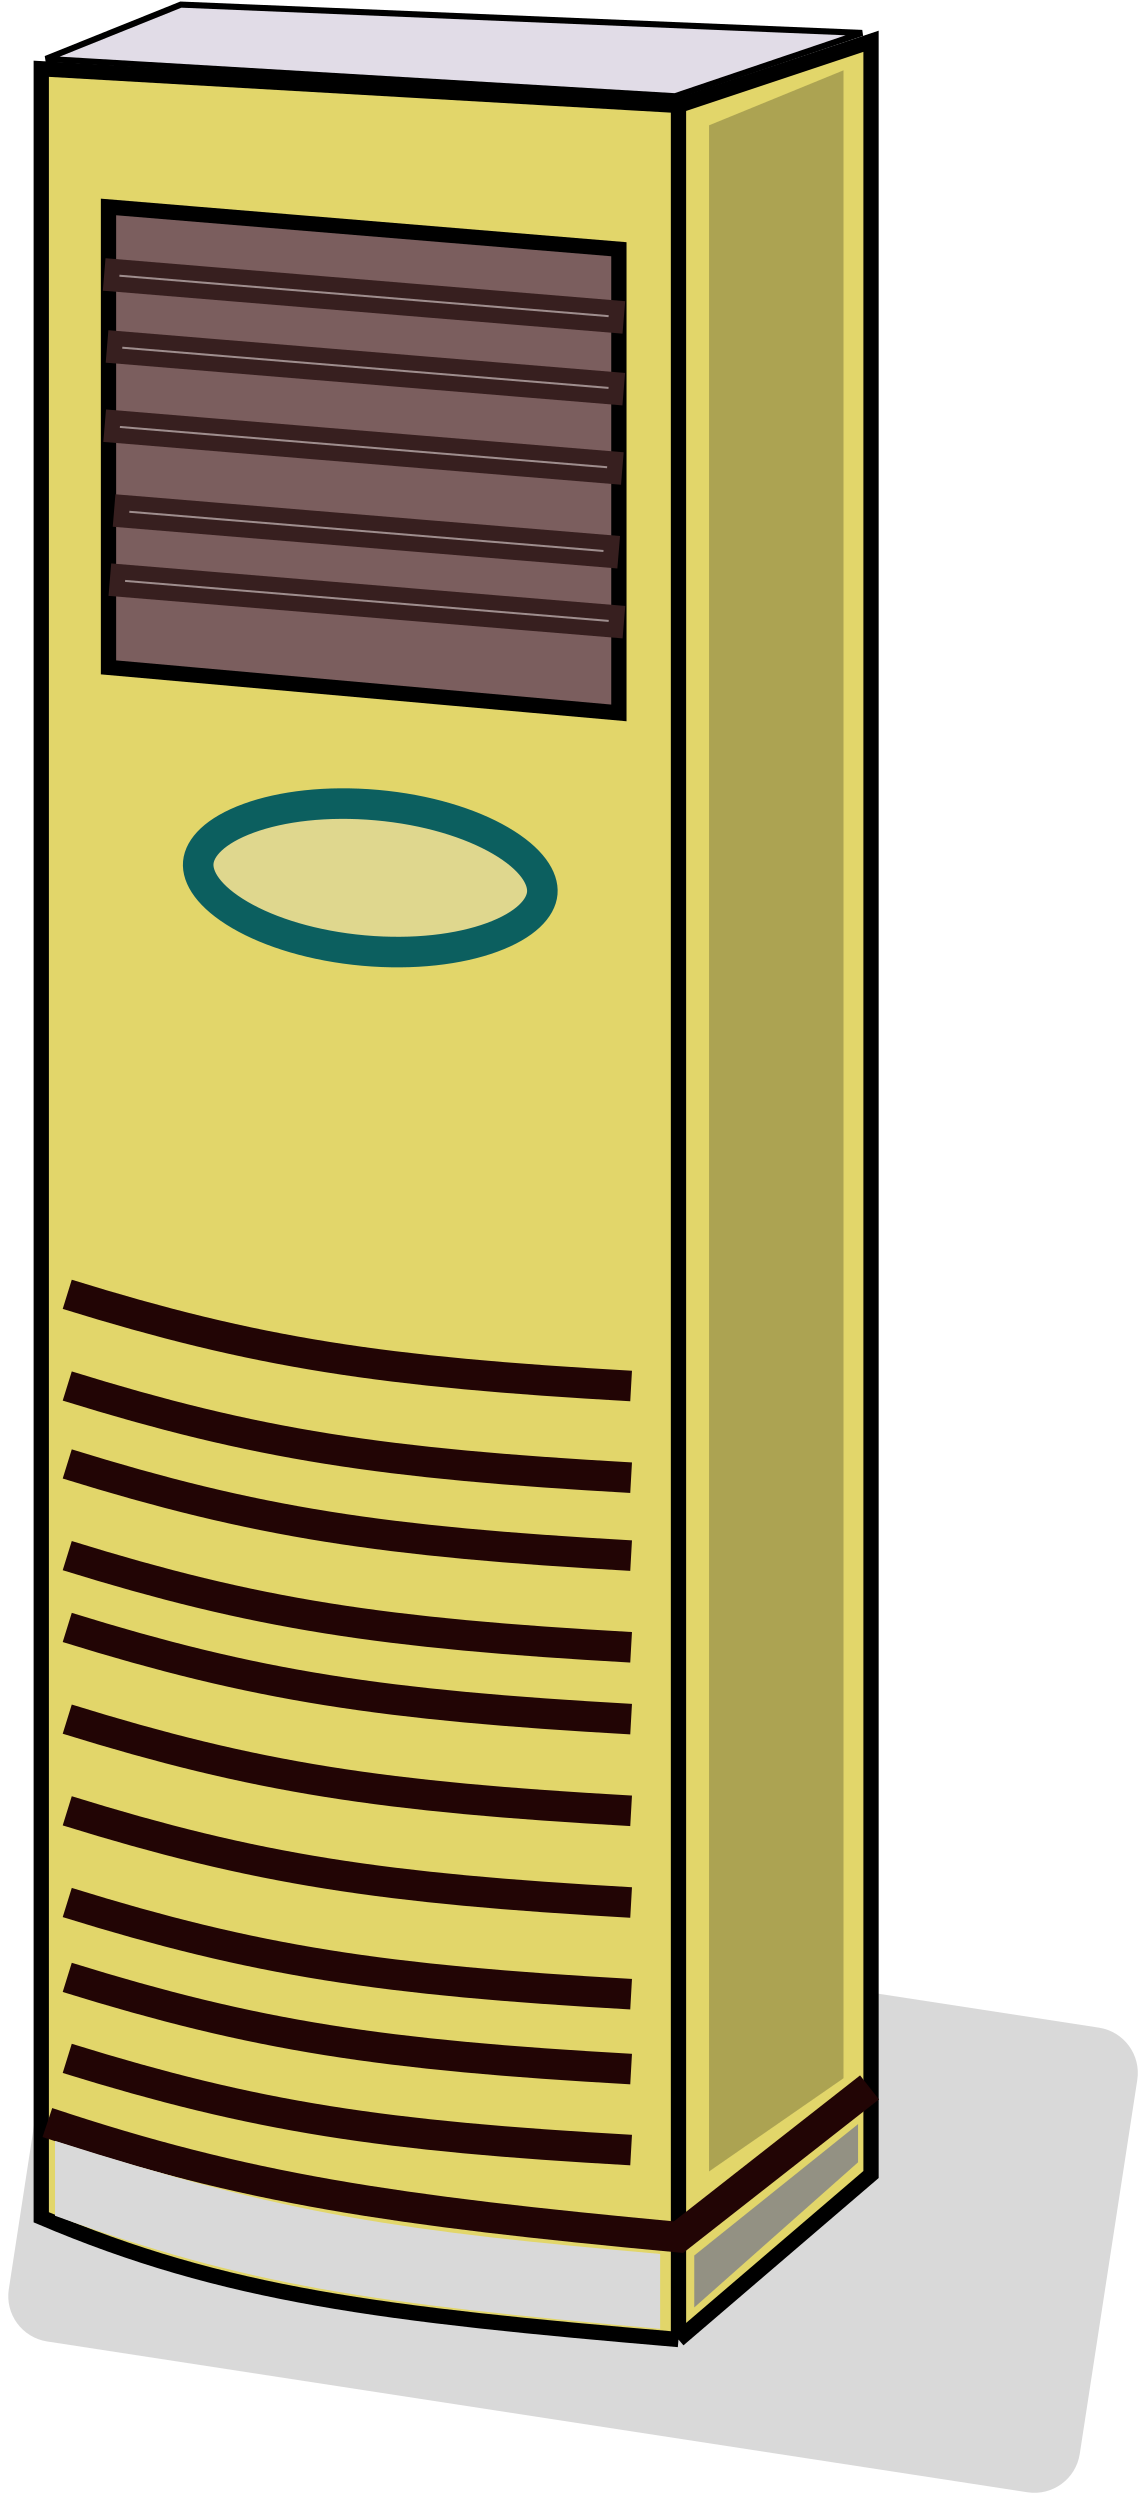
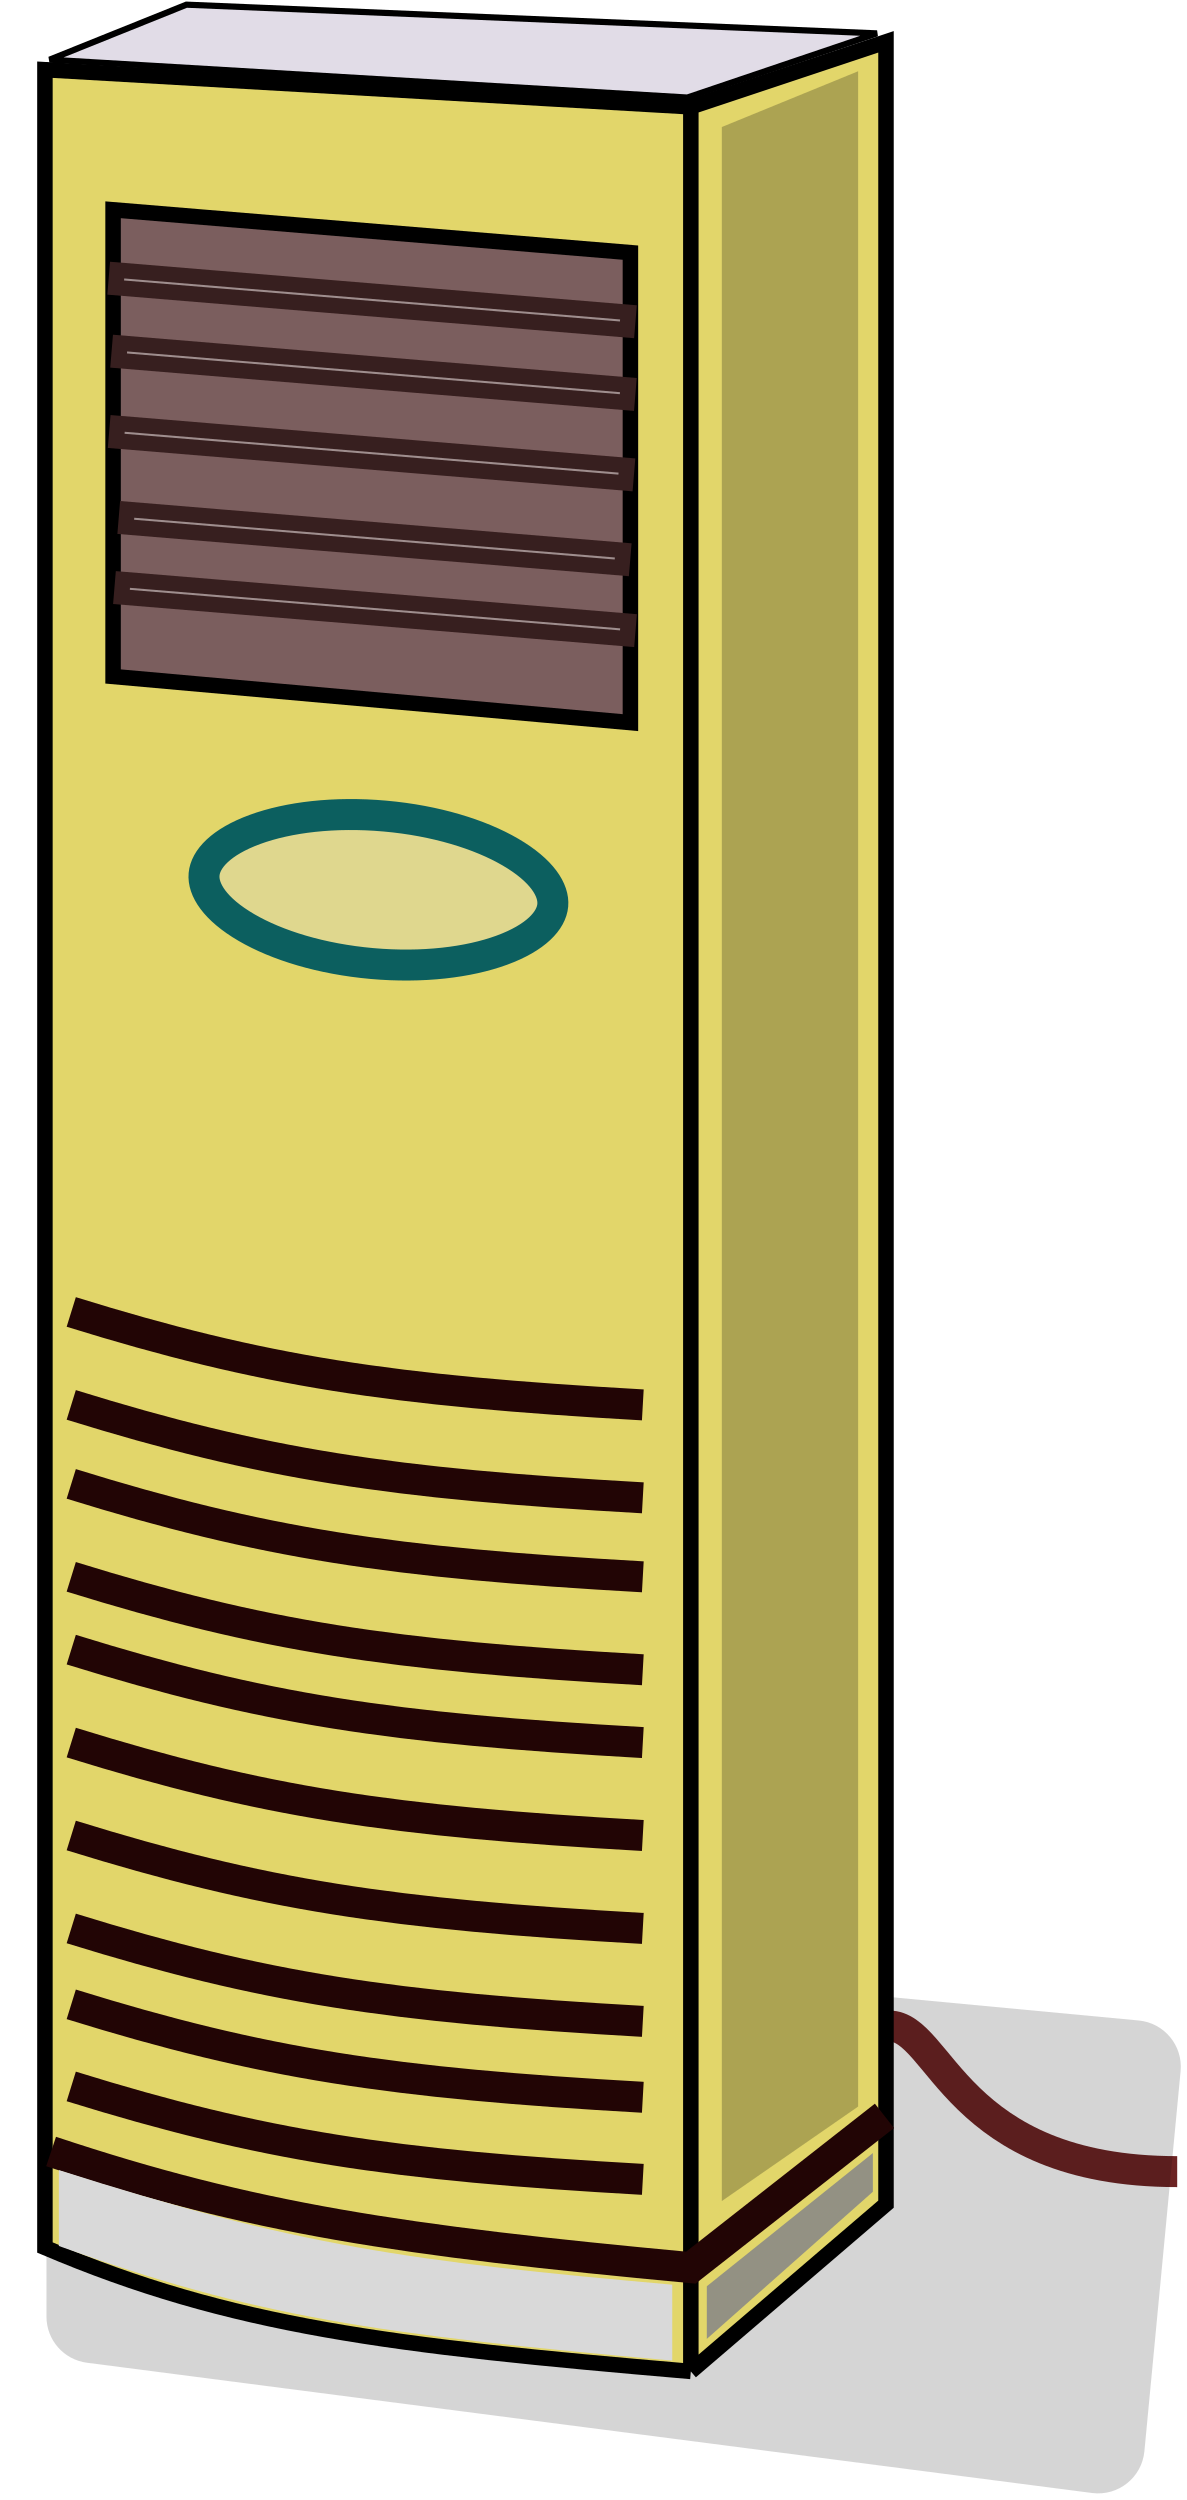
- <svg xmlns="http://www.w3.org/2000/svg" width="375" height="818" viewBox="0 0 375 818" fill="none">
-   <rect x="23.986" y="611.827" width="354.535" height="153.809" rx="15" transform="rotate(8.74518 23.9857 611.827)" fill="#D9D9D9" />
-   <path d="M32.66 213.762L32.66 67.65L207.722 77.859L207.722 233.207L32.66 213.762Z" fill="#5A4747" stroke="#371F1F" stroke-width="5" />
-   <path d="M13.501 22.5L222 34.5L285 13.5V711.5L222 765.5C124.974 757.21 73.698 751.096 13.501 725.5V22.5Z" fill="#E2D66A" />
-   <path d="M222 34.5L13.501 22.5V725.5C73.698 751.096 124.974 757.21 222 765.5M222 34.5V765.5M222 34.5L285 13.5V711.5L222 765.5" stroke="black" stroke-width="5" />
-   <path d="M22 423.5C84.199 442.818 125.219 448.903 206.5 453.5M22 453.5C84.199 472.818 125.219 478.903 206.5 483.5M22 479C84.199 498.318 125.219 504.403 206.5 509M22 509C84.199 528.318 125.219 534.403 206.5 539M22 532.5C84.199 551.818 125.219 557.903 206.5 562.5M22 562.5C84.199 581.818 125.219 587.903 206.5 592.5M22 592.5C84.199 611.818 125.219 617.903 206.5 622.5M22 622.5C84.199 641.818 125.219 647.903 206.5 652.5M22 647C84.199 666.318 125.219 672.403 206.5 677M22 673.5C84.199 692.818 125.219 698.903 206.5 703.5M15.501 694.5C80.646 716.202 128.417 723.249 222 732L284.5 683" stroke="#220505" stroke-width="10" />
-   <path d="M35.5 218.367L35.5 67.716L202.5 81.551L202.5 233.267L35.5 218.367Z" fill="#7B5E5E" stroke="black" stroke-width="5" />
-   <rect x="36.812" y="87.189" width="165.617" height="5.657" transform="rotate(4.72675 36.8122 87.189)" fill="#D9D9D9" fill-opacity="0.39" stroke="#371F1F" stroke-width="5" />
-   <rect x="37.752" y="110.744" width="164.643" height="5.657" transform="rotate(4.72675 37.7516 110.744)" fill="#D9D9D9" fill-opacity="0.39" stroke="#371F1F" stroke-width="5" />
-   <rect x="36.972" y="136.676" width="164.964" height="5.657" transform="rotate(4.72675 36.9716 136.676)" fill="#D9D9D9" fill-opacity="0.39" stroke="#371F1F" stroke-width="5" />
-   <path d="M40.055 164.427L200.179 177.667L199.713 183.305L39.589 170.065L40.055 164.427Z" fill="#D9D9D9" fill-opacity="0.39" stroke="#371F1F" stroke-width="5" />
-   <rect x="38.673" y="187.053" width="163.774" height="5.657" transform="rotate(4.72675 38.6729 187.053)" fill="#D9D9D9" fill-opacity="0.39" stroke="#371F1F" stroke-width="5" />
-   <path d="M177.432 292.234C176.998 297.114 172.069 302.667 160.943 306.734C150.227 310.651 135.389 312.48 119.037 311.025C102.685 309.57 88.403 305.151 78.547 299.404C68.313 293.437 64.442 287.101 64.876 282.221C65.311 277.341 70.239 271.788 81.365 267.721C92.081 263.804 106.92 261.975 123.271 263.43C139.623 264.885 153.906 269.304 163.762 275.051C173.995 281.018 177.866 287.354 177.432 292.234Z" fill="#D9D9D9" fill-opacity="0.33" stroke="#0C5F5F" stroke-width="10" />
-   <path d="M15.007 19.266L59.174 1.508L282.087 10.776L220.865 31.49L15.007 19.266Z" fill="#E1DCE7" stroke="black" stroke-width="2" />
-   <path d="M227.158 738L280.762 695L280.762 707.5L227.158 755L227.158 738Z" fill="#878787" fill-opacity="0.86" />
-   <path d="M18 700.5C95.021 725.078 131.5 730 216 737.5V762C120.808 753.497 81.43 747.957 18 725V700.5Z" fill="#D9D9D9" />
-   <path d="M232 41L276 23V680L232 710.5V41Z" fill="#0F0E0E" fill-opacity="0.25" />
+ <svg xmlns="http://www.w3.org/2000/svg" width="383" height="807" viewBox="0 0 383 807" fill="none">
+   <path d="M287 654C303.763 654 307.911 701 380 701" stroke="#6C2323" stroke-width="10" />
+   <path d="M15 635.479C15 626.639 22.606 619.716 31.407 620.546L367.574 652.213C375.828 652.991 381.886 660.317 381.1 668.57L369.409 791.29C368.604 799.736 360.962 805.834 352.549 804.743L28.072 762.694C20.596 761.725 15 755.357 15 747.818L15 635.479Z" fill="#0B0A0A" fill-opacity="0.17" />
+   <path d="M33.66 213.762L33.66 67.65L208.722 77.859L208.722 233.207L33.66 213.762Z" fill="#5A4747" stroke="#371F1F" stroke-width="5" />
+   <path d="M14.501 22.5L223 34.5L286 13.5V711.5L223 765.5C125.974 757.21 74.698 751.096 14.501 725.5V22.5Z" fill="#E2D66A" />
+   <path d="M223 34.5L14.501 22.5V725.5C74.698 751.096 125.974 757.21 223 765.5M223 34.5V765.5M223 34.5L286 13.5V711.5L223 765.5" stroke="black" stroke-width="5" />
+   <path d="M23 423.5C85.199 442.818 126.219 448.903 207.5 453.5M23 453.5C85.199 472.818 126.219 478.903 207.5 483.5M23 479C85.199 498.318 126.219 504.403 207.5 509M23 509C85.199 528.318 126.219 534.403 207.5 539M23 532.5C85.199 551.818 126.219 557.903 207.5 562.5M23 562.5C85.199 581.818 126.219 587.903 207.5 592.5M23 592.5C85.199 611.818 126.219 617.903 207.5 622.5M23 622.5C85.199 641.818 126.219 647.903 207.5 652.5M23 647C85.199 666.318 126.219 672.403 207.5 677M23 673.5C85.199 692.818 126.219 698.903 207.5 703.5M16.5 694.5C81.646 716.202 129.417 723.249 223 732L285.5 683" stroke="#220505" stroke-width="10" />
+   <path d="M36.5 218.367L36.5 67.716L203.5 81.551L203.5 233.267L36.5 218.367Z" fill="#7B5E5E" stroke="black" stroke-width="5" />
+   <rect x="37.812" y="87.189" width="165.617" height="5.657" transform="rotate(4.72675 37.8122 87.189)" fill="#D9D9D9" fill-opacity="0.39" stroke="#371F1F" stroke-width="5" />
+   <rect x="38.752" y="110.744" width="164.643" height="5.657" transform="rotate(4.72675 38.7516 110.744)" fill="#D9D9D9" fill-opacity="0.39" stroke="#371F1F" stroke-width="5" />
+   <rect x="37.972" y="136.676" width="164.964" height="5.657" transform="rotate(4.72675 37.9716 136.676)" fill="#D9D9D9" fill-opacity="0.39" stroke="#371F1F" stroke-width="5" />
+   <path d="M41.055 164.427L201.179 177.667L200.713 183.305L40.589 170.065L41.055 164.427Z" fill="#D9D9D9" fill-opacity="0.39" stroke="#371F1F" stroke-width="5" />
+   <rect x="39.673" y="187.053" width="163.774" height="5.657" transform="rotate(4.72675 39.6729 187.053)" fill="#D9D9D9" fill-opacity="0.39" stroke="#371F1F" stroke-width="5" />
+   <path d="M178.432 292.234C177.998 297.114 173.069 302.667 161.943 306.734C151.227 310.651 136.389 312.48 120.037 311.025C103.685 309.57 89.403 305.151 79.547 299.404C69.313 293.437 65.442 287.101 65.876 282.221C66.311 277.341 71.239 271.788 82.365 267.721C93.081 263.804 107.92 261.975 124.271 263.43C140.623 264.885 154.906 269.304 164.762 275.051C174.995 281.018 178.866 287.354 178.432 292.234Z" fill="#D9D9D9" fill-opacity="0.33" stroke="#0C5F5F" stroke-width="10" />
+   <path d="M16.007 19.266L60.174 1.508L283.087 10.776L221.865 31.49L16.007 19.266Z" fill="#E1DCE7" stroke="black" stroke-width="2" />
+   <path d="M228.158 738L281.762 695L281.762 707.5L228.158 755L228.158 738Z" fill="#878787" fill-opacity="0.86" />
+   <path d="M19 700.5C96.021 725.078 132.5 730 217 737.5V762C121.808 753.497 82.43 747.957 19 725V700.5Z" fill="#D9D9D9" />
+   <path d="M233 41L277 23V680L233 710.5V41Z" fill="#0F0E0E" fill-opacity="0.25" />
</svg>
